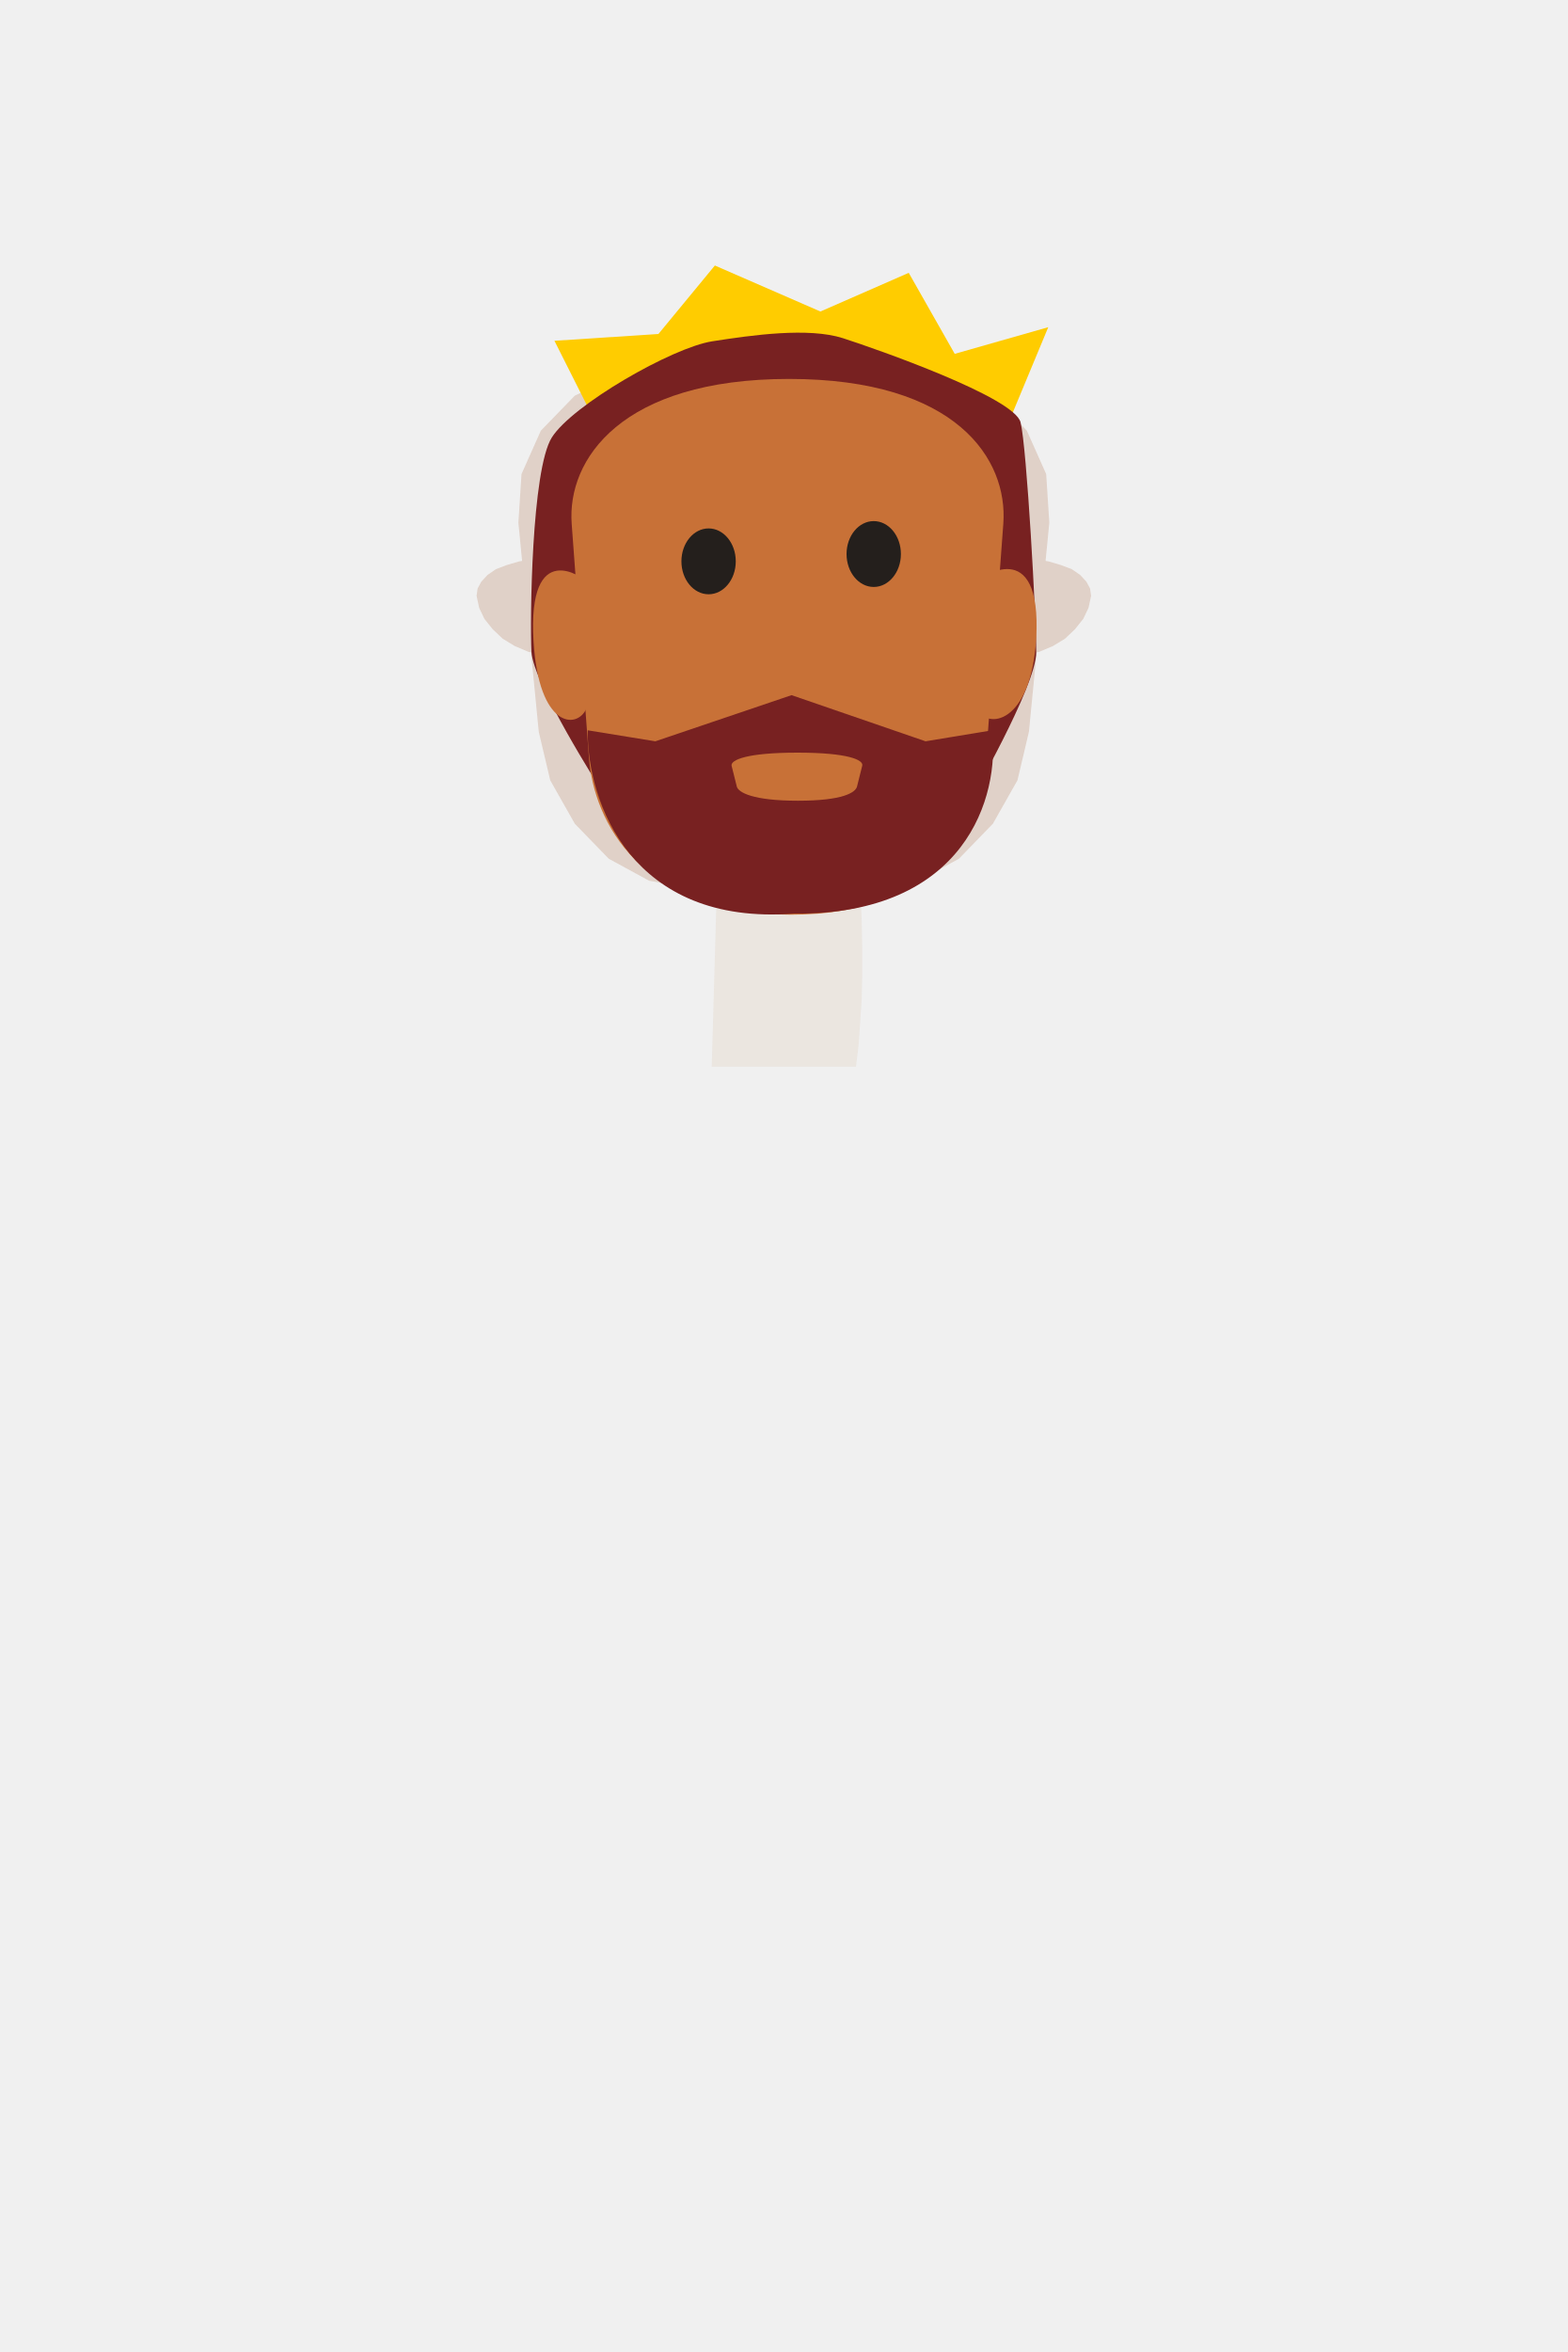
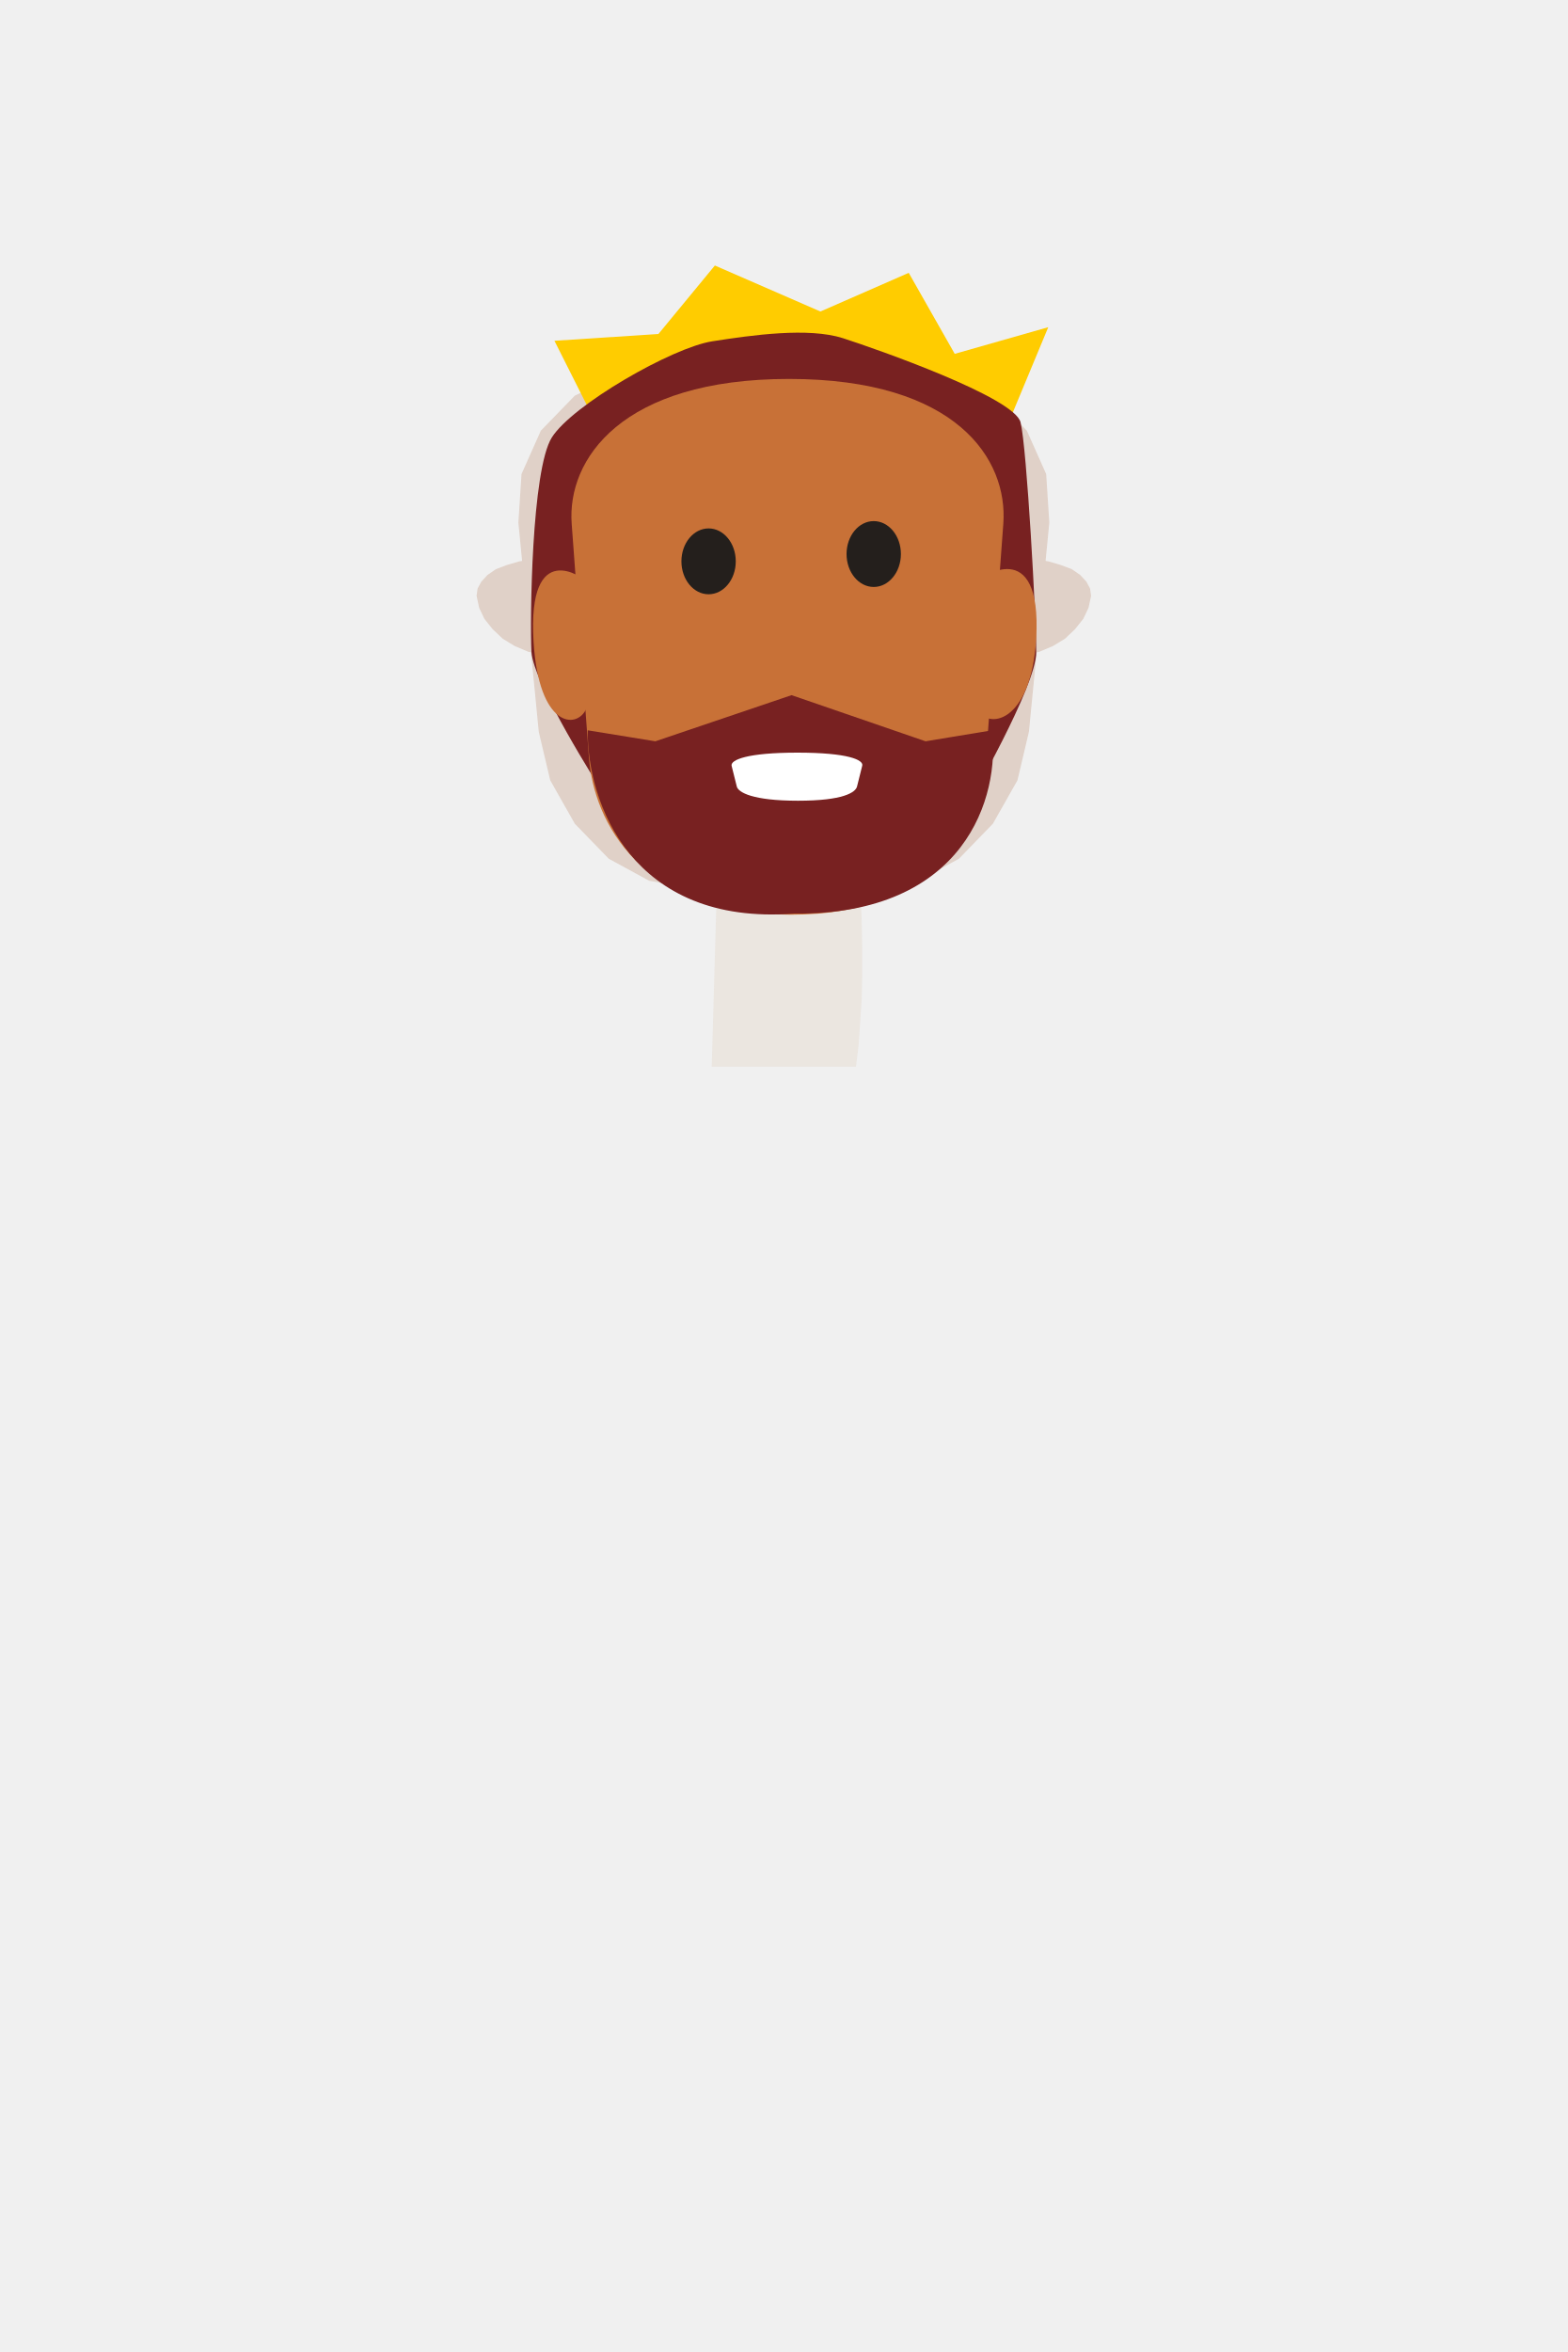
<svg xmlns="http://www.w3.org/2000/svg" width="600" height="900" viewBox="-1.5 -1.2 3 4.5" version="1.1" id="svg9813">
  <defs id="defs9817" />
  <g id="guide" opacity="0.7">
    <path d="M-0.138 0.841L-0.12 0.21L0.12 0.21L0.128 0.274L0.134 0.336L0.14 0.396L0.144 0.454L0.147 0.51L0.149 0.563L0.15 0.615L0.15 0.664L0.149 0.712L0.146 0.757L0.143 0.8L0.138 0.841Z" fill="#e8e1d9" id="path9791" />
    <path d="M-0.451 -0.131L-0.479 -0.13L-0.506 -0.126L-0.53 -0.119L-0.551 -0.111L-0.567 -0.1L-0.579 -0.087L-0.586 -0.074L-0.588 -0.06L-0.583 -0.037L-0.573 -0.016L-0.557 0.004L-0.538 0.022L-0.515 0.036L-0.489 0.047L-0.461 0.053L-0.433 0.055Z" fill="#d9c3b6" id="path9793" />
    <path d="M0.451 -0.131L0.479 -0.13L0.506 -0.126L0.53 -0.119L0.551 -0.111L0.567 -0.1L0.579 -0.087L0.586 -0.074L0.588 -0.06L0.583 -0.037L0.573 -0.016L0.557 0.004L0.538 0.022L0.515 0.036L0.489 0.047L0.461 0.053L0.433 0.055Z" fill="#d9c3b6" id="path9795" />
    <path d="M0.215 -0.5L0.313 -0.485L0.4 -0.443L0.465 -0.376L0.502 -0.293L0.508 -0.2L0.469 0.2L0.447 0.293L0.4 0.376L0.335 0.443L0.258 0.485L0.176 0.5L-0.176 0.5L-0.258 0.485L-0.335 0.443L-0.4 0.376L-0.447 0.293L-0.469 0.2L-0.508 -0.2L-0.502 -0.293L-0.465 -0.376L-0.4 -0.443L-0.313 -0.485L-0.215 -0.5Z" fill="#d9c3b6" id="path9797" />
    <path d="M-0.115 -0.12L-0.125 -0.083L-0.152 -0.055L-0.19 -0.045L-0.227 -0.055L-0.255 -0.083L-0.265 -0.12L-0.255 -0.158L-0.228 -0.185L-0.19 -0.195L-0.152 -0.185L-0.125 -0.158Z" fill="#ffffff" id="path9799" />
    <path d="M0.265 -0.12L0.255 -0.083L0.228 -0.055L0.19 -0.045L0.153 -0.055L0.125 -0.083L0.115 -0.12L0.125 -0.158L0.152 -0.185L0.19 -0.195L0.228 -0.185L0.255 -0.158Z" fill="#ffffff" id="path9801" />
    <path d="M-0.152 0.2L0.152 0.2L0.152 0.35L-0.152 0.35Z" fill="#ffffff" id="path9803" />
    <path d="M-0.08 0H0.08M0 -0.08V0.08" stroke="#b04040" stroke-width="0.01" fill="none" id="path9805" />
  </g>
  <g id="back" />
  <path style="fill:#ffcc00;fill-opacity:1;stroke-width:0.015" d="m -0.367,-0.405 0.192,-0.108 0.354,0.013 0.243,0.128 0.084,-0.202 -0.179,0.051 -0.088,-0.155 -0.169,0.074 -0.202,-0.088 -0.108,0.131 -0.199,0.013 z" id="path1551" />
  <g id="head">
    <path style="fill:#782121;fill-opacity:1;stroke-width:0.015" d="m -0.351,0.309 c 0,0 -0.129,-0.202 -0.132,-0.262 -0.003,-0.059 0,-0.348 0.039,-0.41 0.039,-0.062 0.23,-0.172 0.307,-0.184 0.077,-0.012 0.184,-0.027 0.25,-0.006 0.065,0.021 0.328,0.113 0.34,0.161 0.012,0.048 0.03,0.375 0.03,0.44 0,0.065 -0.129,0.288 -0.129,0.288" id="path1647-16" />
    <path id="rect480-1-9" style="fill:#c87137;stroke-width:0.015;fill-opacity:1" d="m 0.014,0.55 c 0.288,0 0.364,-0.177 0.373,-0.301 l 0.033,-0.447 c 0.009,-0.123 -0.089,-0.277 -0.41,-0.277 -0.321,0 -0.425,0.154 -0.416,0.277 l 0.033,0.447 c 0.009,0.123 0.099,0.301 0.387,0.301 z" />
    <ellipse style="fill:#241f1c;stroke-width:0.015" id="path639-8-6" cx="-0.144" cy="-0.126" rx="0.052" ry="0.063" />
    <ellipse style="fill:#241f1c;stroke-width:0.015" id="path639-4-0-5" cx="0.172" cy="-0.14" rx="0.052" ry="0.063" />
    <path style="fill:#c87137;fill-opacity:1;stroke-width:0.015" d="m 0.37,0.156 0.003,-0.246 c 5.574e-4,-0.002 0.121,-0.091 0.11,0.111 -0.01,0.166 -0.095,0.175 -0.113,0.135 z" id="path855-2-4-2-69" />
    <path id="rect480-1-4-4" style="fill:#782121;fill-opacity:1;stroke-width:0.794" d="m -305.17,169.358 c 17.44,0.176 20.887,-11.91 20.073,-18.557 l -6.732,1.112 -13.571,-4.672 -13.793,4.672 -6.845,-1.112 c -0.075,7.321 4.459,19.817 20.867,18.557 z" transform="matrix(0.01889764,0,0,0.01889764,5.78609,-2.652497)" />
    <path style="fill:#c87137;fill-opacity:1;stroke-width:0.015" d="m -0.378,0.156 -0.003,-0.246 c -5.575e-4,-0.002 -0.11,-0.085 -0.098,0.117 0.01,0.166 0.083,0.169 0.101,0.129 z" id="path855-2-4-2-8-2" />
  </g>
  <g id="mouth-1">
-     <path id="rect480-1-8-3-8" style="fill:#c87137;fill-opacity:1;stroke-width:0.015" d="m 0.027,0.332 c 0.087,0 0.11,-0.016 0.113,-0.027 l 0.01,-0.04 c 0.003,-0.011 -0.027,-0.025 -0.124,-0.025 -0.097,0 -0.128,0.014 -0.126,0.025 l 0.01,0.04 c 0.003,0.011 0.03,0.027 0.117,0.027 z" />
+     <path id="rect480-1-8-3-8" style="fill:#ffffff;fill-opacity:1;stroke-width:0.015" d="m 0.027,0.332 c 0.087,0 0.11,-0.016 0.113,-0.027 l 0.01,-0.04 c 0.003,-0.011 -0.027,-0.025 -0.124,-0.025 -0.097,0 -0.128,0.014 -0.126,0.025 l 0.01,0.04 c 0.003,0.011 0.03,0.027 0.117,0.027 z" />
  </g>
  <g id="mouth-2" style="display:none">
-     <path id="rect480-1-8-3-5" style="fill:#c87137;fill-opacity:1;stroke-width:0.015" d="m 0.023,0.329 c 0.107,0 0.135,-0.019 0.138,-0.033 l 0.012,-0.049 c 0.003,-0.013 -0.033,-0.03 -0.152,-0.03 -0.119,0 -0.158,0.017 -0.154,0.03 l 0.012,0.049 c 0.003,0.013 0.037,0.033 0.144,0.033 z" />
+     <path id="rect480-1-8-3-5" style="fill:#ffffff;fill-opacity:1;stroke-width:0.015" d="m 0.023,0.329 c 0.107,0 0.135,-0.019 0.138,-0.033 l 0.012,-0.049 c 0.003,-0.013 -0.033,-0.03 -0.152,-0.03 -0.119,0 -0.158,0.017 -0.154,0.03 l 0.012,0.049 c 0.003,0.013 0.037,0.033 0.144,0.033 z" />
  </g>
  <g id="mouth-3" style="display:none">
-     <path id="rect480-1-8-3" style="fill:#c87137;fill-opacity:1;stroke-width:0.015" d="m 0.016,0.433 c 0.107,0 0.135,-0.057 0.138,-0.097 l 0.012,-0.144 c 0.003,-0.04 -0.033,-0.089 -0.152,-0.089 -0.119,0 -0.158,0.05 -0.154,0.089 l 0.012,0.144 c 0.003,0.04 0.037,0.097 0.144,0.097 z" />
+     <path id="rect480-1-8-3" style="fill:#ffffff;fill-opacity:1;stroke-width:0.015" d="m 0.016,0.433 c 0.107,0 0.135,-0.057 0.138,-0.097 l 0.012,-0.144 c 0.003,-0.04 -0.033,-0.089 -0.152,-0.089 -0.119,0 -0.158,0.05 -0.154,0.089 l 0.012,0.144 c 0.003,0.04 0.037,0.097 0.144,0.097 z" />
  </g>
</svg>
